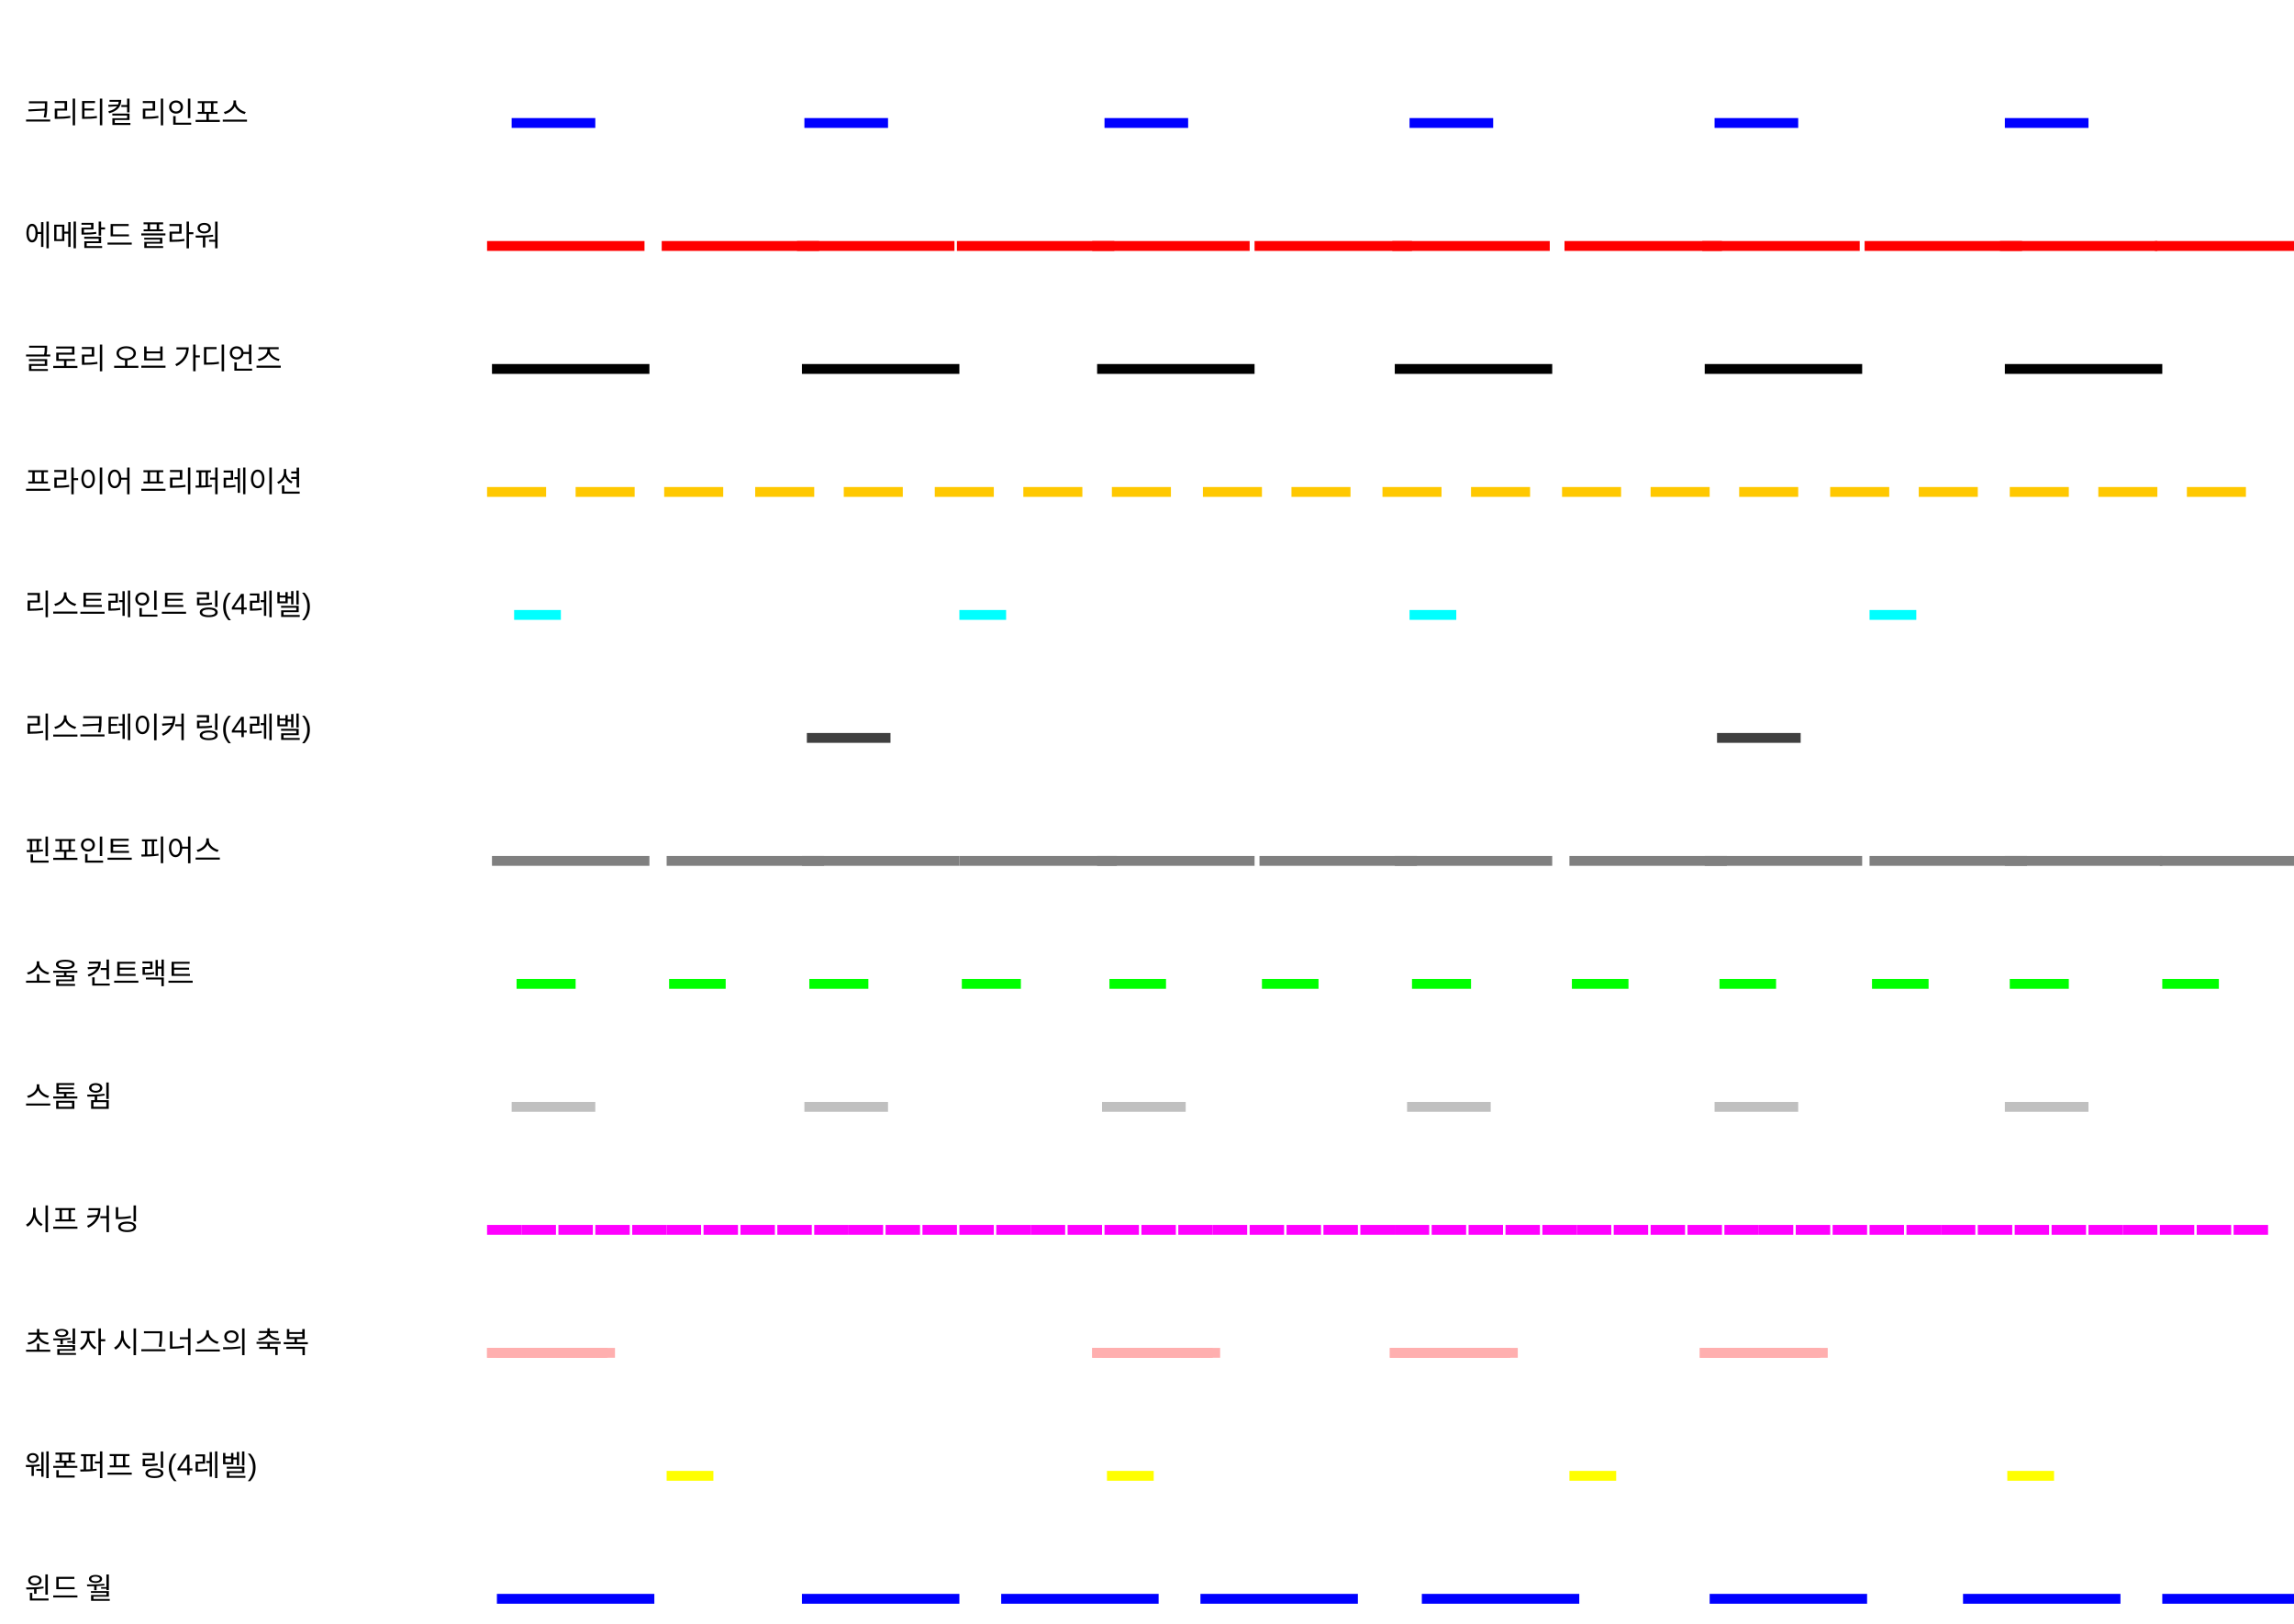
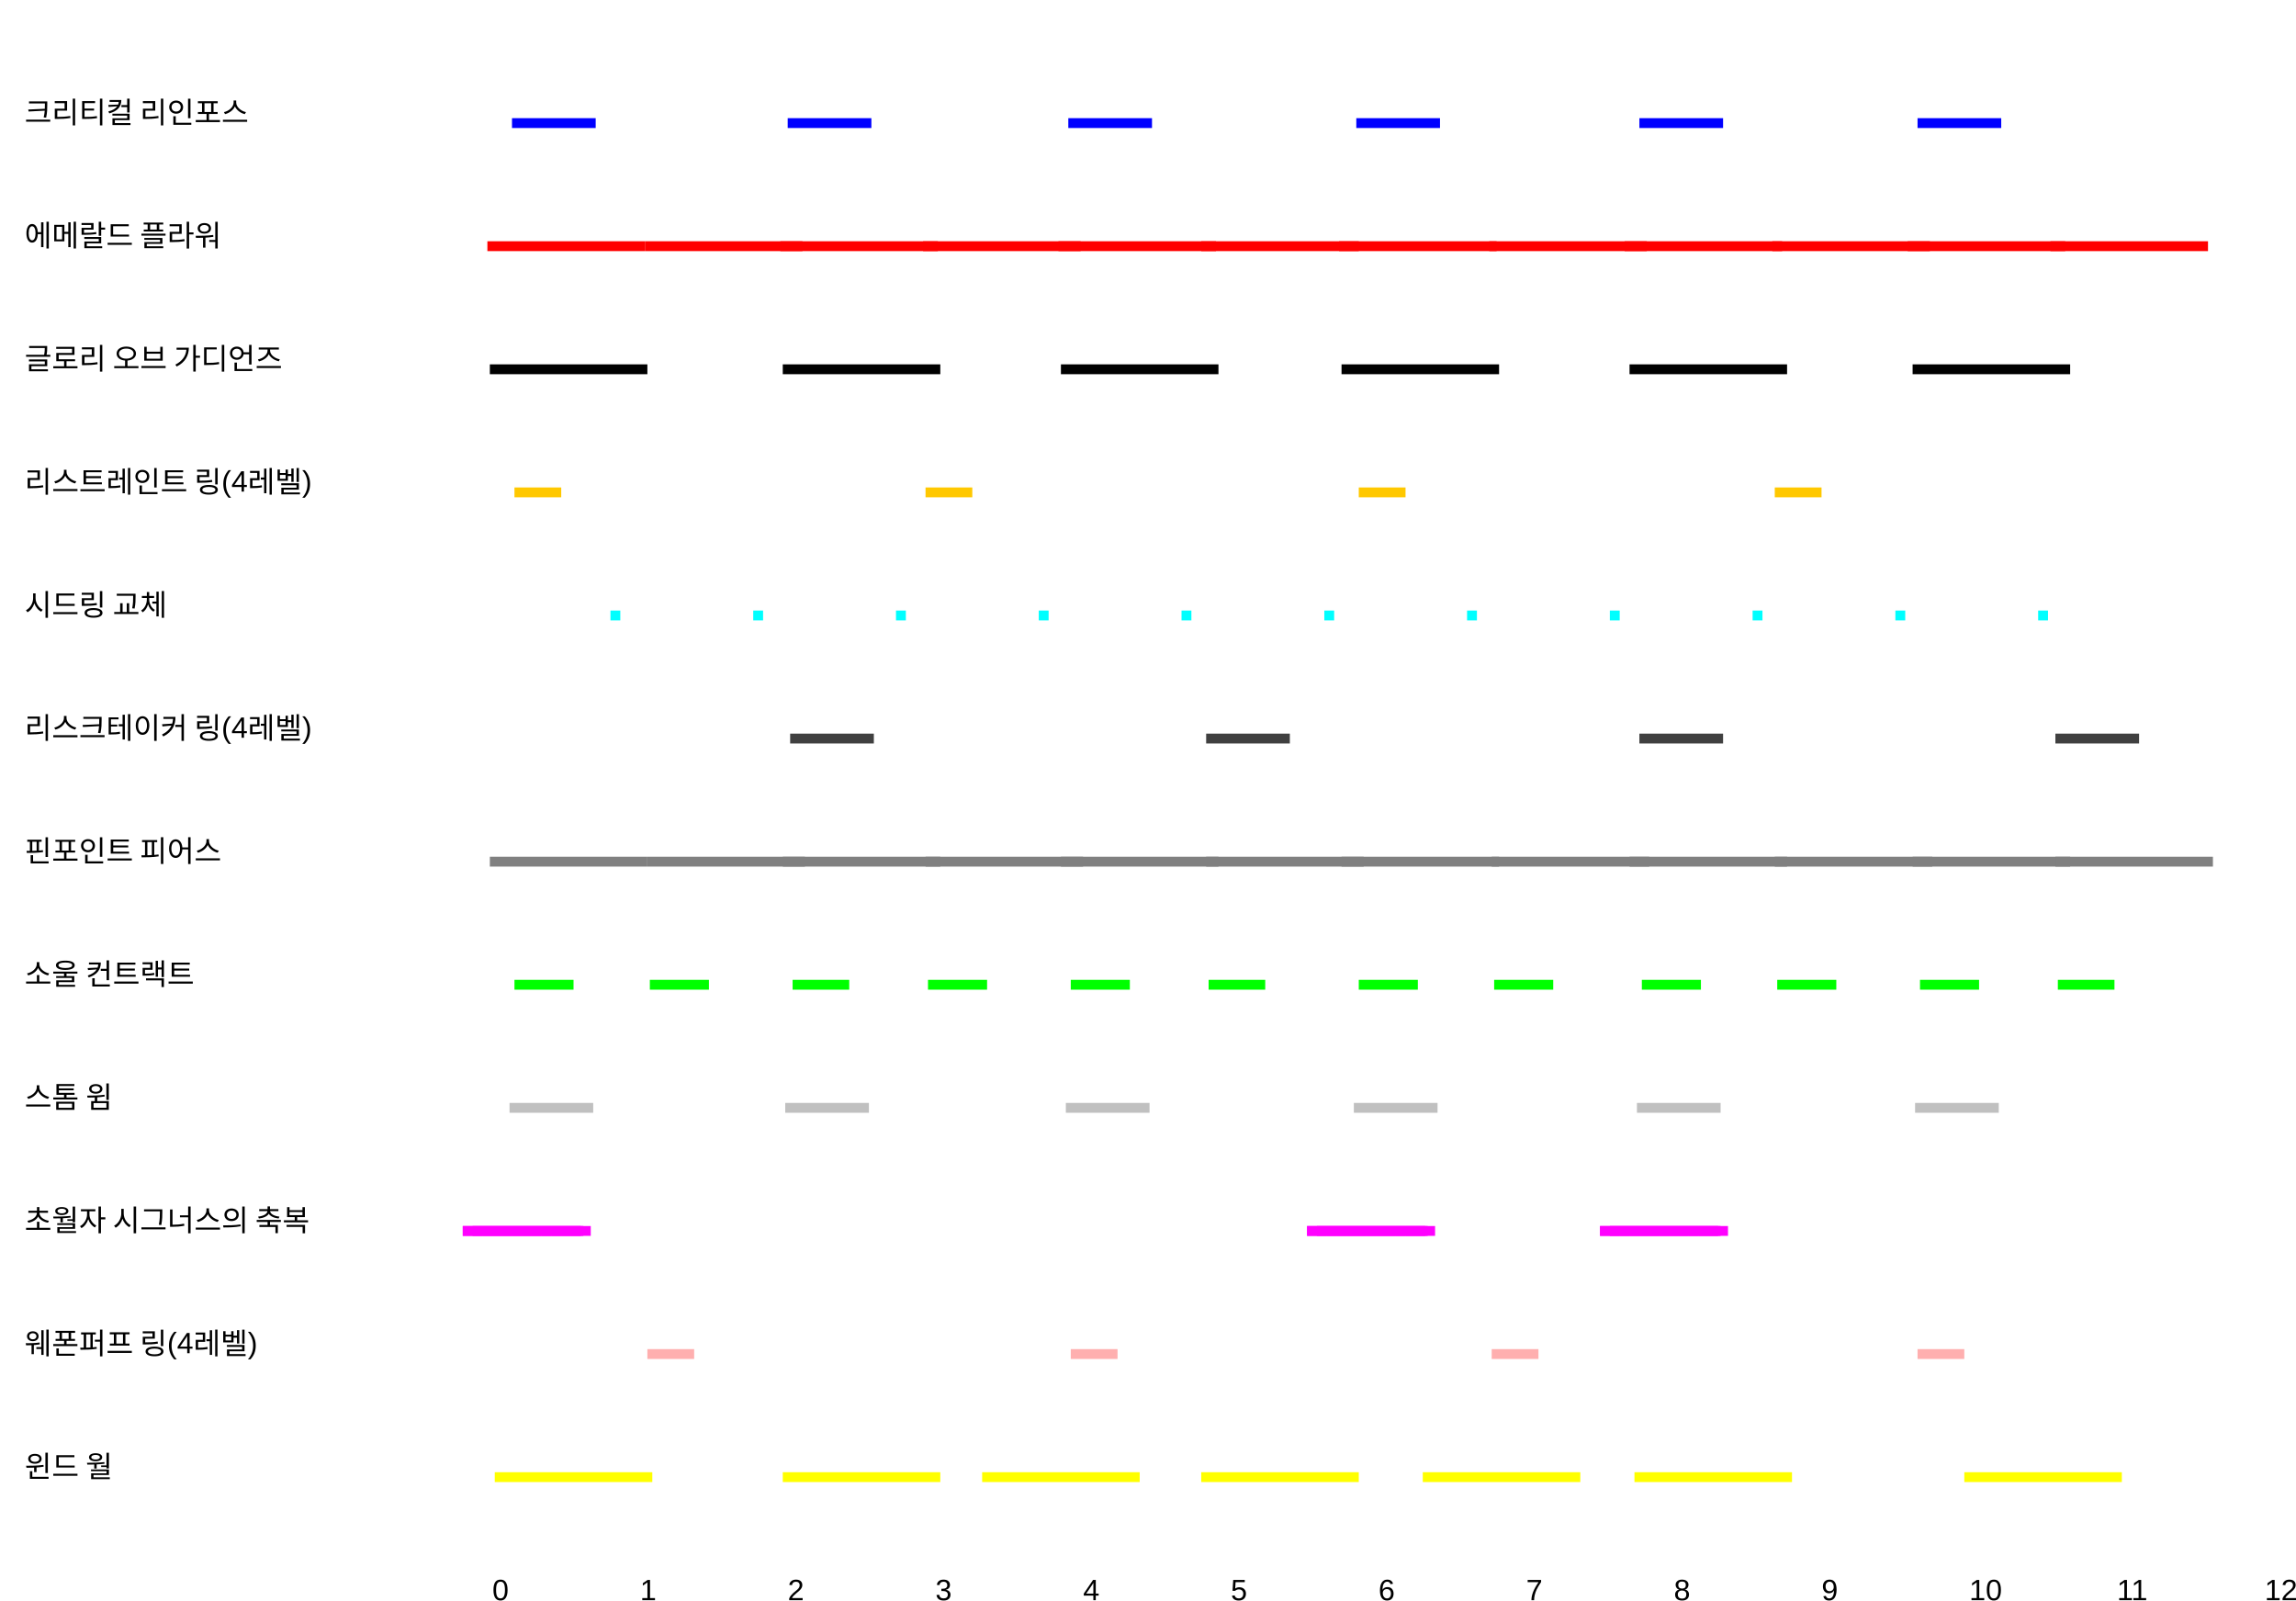
<svg xmlns="http://www.w3.org/2000/svg" style="fill-opacity:1; color-rendering:auto; color-interpolation:auto; text-rendering:auto; stroke:black; stroke-linecap:square; stroke-miterlimit:10; shape-rendering:auto; stroke-opacity:1; fill:black; stroke-dasharray:none; font-weight:normal; stroke-width:1; font-family:'Dialog'; font-style:normal; stroke-linejoin:miter; font-size:12px; stroke-dashoffset:0; image-rendering:auto;">
  <defs id="genericDefs" />
  <g>
    <g style="font-family:'Arial';">
      <text x="10" xml:space="preserve" y="50" style="stroke:none;">크리티컬 리인포스</text>
      <line x1="210" x2="240" y1="50" style="fill:none; stroke:blue; stroke-width:4;" y2="50" />
-       <line x1="329" x2="359" y1="50" style="fill:none; stroke:blue; stroke-width:4;" y2="50" />
-       <line x1="451" x2="481" y1="50" style="fill:none; stroke:blue; stroke-width:4;" y2="50" />
-       <line x1="575" x2="605" y1="50" style="fill:none; stroke:blue; stroke-width:4;" y2="50" />
-       <line x1="699" x2="729" y1="50" style="fill:none; stroke:blue; stroke-width:4;" y2="50" />
-       <line x1="817" x2="847" y1="50" style="fill:none; stroke:blue; stroke-width:4;" y2="50" />
+       <line x1="322" x2="352" y1="50" style="fill:none; stroke:blue; stroke-width:4;" y2="50" />
+       <line x1="436" x2="466" y1="50" style="fill:none; stroke:blue; stroke-width:4;" y2="50" />
+       <line x1="553" x2="583" y1="50" style="fill:none; stroke:blue; stroke-width:4;" y2="50" />
+       <line x1="668" x2="698" y1="50" style="fill:none; stroke:blue; stroke-width:4;" y2="50" />
+       <line x1="781" x2="811" y1="50" style="fill:none; stroke:blue; stroke-width:4;" y2="50" />
      <text x="10" xml:space="preserve" y="100" style="stroke-width:4; stroke:none;">에메랄드 플라워</text>
      <line x1="200" x2="260" y1="100" style="fill:none; stroke:red; stroke-width:4;" y2="100" />
-       <line x1="271" x2="331" y1="100" style="fill:none; stroke:red; stroke-width:4;" y2="100" />
-       <line x1="326" x2="386" y1="100" style="fill:none; stroke:red; stroke-width:4;" y2="100" />
-       <line x1="391" x2="451" y1="100" style="fill:none; stroke:red; stroke-width:4;" y2="100" />
-       <line x1="446" x2="506" y1="100" style="fill:none; stroke:red; stroke-width:4;" y2="100" />
-       <line x1="512" x2="572" y1="100" style="fill:none; stroke:red; stroke-width:4;" y2="100" />
-       <line x1="568" x2="628" y1="100" style="fill:none; stroke:red; stroke-width:4;" y2="100" />
-       <line x1="638" x2="698" y1="100" style="fill:none; stroke:red; stroke-width:4;" y2="100" />
-       <line x1="694" x2="754" y1="100" style="fill:none; stroke:red; stroke-width:4;" y2="100" />
-       <line x1="760" x2="820" y1="100" style="fill:none; stroke:red; stroke-width:4;" y2="100" />
-       <line x1="815" x2="875" y1="100" style="fill:none; stroke:red; stroke-width:4;" y2="100" />
-       <line x1="878" x2="938" y1="100" style="fill:none; stroke:red; stroke-width:4;" y2="100" />
+       <line x1="264" x2="324" y1="100" style="fill:none; stroke:red; stroke-width:4;" y2="100" />
+       <line x1="319" x2="379" y1="100" style="fill:none; stroke:red; stroke-width:4;" y2="100" />
+       <line x1="377" x2="437" y1="100" style="fill:none; stroke:red; stroke-width:4;" y2="100" />
+       <line x1="432" x2="492" y1="100" style="fill:none; stroke:red; stroke-width:4;" y2="100" />
+       <line x1="490" x2="550" y1="100" style="fill:none; stroke:red; stroke-width:4;" y2="100" />
+       <line x1="546" x2="606" y1="100" style="fill:none; stroke:red; stroke-width:4;" y2="100" />
+       <line x1="607" x2="667" y1="100" style="fill:none; stroke:red; stroke-width:4;" y2="100" />
+       <line x1="662" x2="722" y1="100" style="fill:none; stroke:red; stroke-width:4;" y2="100" />
+       <line x1="722" x2="782" y1="100" style="fill:none; stroke:red; stroke-width:4;" y2="100" />
+       <line x1="777" x2="837" y1="100" style="fill:none; stroke:red; stroke-width:4;" y2="100" />
+       <line x1="835" x2="895" y1="100" style="fill:none; stroke:red; stroke-width:4;" y2="100" />
      <text x="10" xml:space="preserve" y="150" style="stroke-width:4; stroke:none;">글로리 오브 가디언즈</text>
-       <line x1="202" x2="262" y1="150" style="fill:none; stroke-width:4;" y2="150" />
-       <line x1="328" x2="388" y1="150" style="fill:none; stroke-width:4;" y2="150" />
-       <line x1="448" x2="508" y1="150" style="fill:none; stroke-width:4;" y2="150" />
-       <line x1="569" x2="629" y1="150" style="fill:none; stroke-width:4;" y2="150" />
-       <line x1="695" x2="755" y1="150" style="fill:none; stroke-width:4;" y2="150" />
-       <line x1="817" x2="877" y1="150" style="fill:none; stroke-width:4;" y2="150" />
-       <text x="10" xml:space="preserve" y="200" style="stroke-width:4; stroke:none;">프라이어 프리퍼레이션</text>
-       <line x1="200" x2="220" y1="200" style="fill:none; stroke:rgb(255,200,0); stroke-width:4;" y2="200" />
-       <line x1="236" x2="256" y1="200" style="fill:none; stroke:rgb(255,200,0); stroke-width:4;" y2="200" />
-       <line x1="272" x2="292" y1="200" style="fill:none; stroke:rgb(255,200,0); stroke-width:4;" y2="200" />
-       <line x1="309" x2="329" y1="200" style="fill:none; stroke:rgb(255,200,0); stroke-width:4;" y2="200" />
-       <line x1="345" x2="365" y1="200" style="fill:none; stroke:rgb(255,200,0); stroke-width:4;" y2="200" />
-       <line x1="382" x2="402" y1="200" style="fill:none; stroke:rgb(255,200,0); stroke-width:4;" y2="200" />
-       <line x1="418" x2="438" y1="200" style="fill:none; stroke:rgb(255,200,0); stroke-width:4;" y2="200" />
-       <line x1="454" x2="474" y1="200" style="fill:none; stroke:rgb(255,200,0); stroke-width:4;" y2="200" />
-       <line x1="491" x2="511" y1="200" style="fill:none; stroke:rgb(255,200,0); stroke-width:4;" y2="200" />
-       <line x1="527" x2="547" y1="200" style="fill:none; stroke:rgb(255,200,0); stroke-width:4;" y2="200" />
-       <line x1="564" x2="584" y1="200" style="fill:none; stroke:rgb(255,200,0); stroke-width:4;" y2="200" />
-       <line x1="600" x2="620" y1="200" style="fill:none; stroke:rgb(255,200,0); stroke-width:4;" y2="200" />
-       <line x1="637" x2="657" y1="200" style="fill:none; stroke:rgb(255,200,0); stroke-width:4;" y2="200" />
-       <line x1="673" x2="693" y1="200" style="fill:none; stroke:rgb(255,200,0); stroke-width:4;" y2="200" />
-       <line x1="709" x2="729" y1="200" style="fill:none; stroke:rgb(255,200,0); stroke-width:4;" y2="200" />
-       <line x1="746" x2="766" y1="200" style="fill:none; stroke:rgb(255,200,0); stroke-width:4;" y2="200" />
-       <line x1="782" x2="802" y1="200" style="fill:none; stroke:rgb(255,200,0); stroke-width:4;" y2="200" />
-       <line x1="819" x2="839" y1="200" style="fill:none; stroke:rgb(255,200,0); stroke-width:4;" y2="200" />
-       <line x1="855" x2="875" y1="200" style="fill:none; stroke:rgb(255,200,0); stroke-width:4;" y2="200" />
-       <line x1="891" x2="911" y1="200" style="fill:none; stroke:rgb(255,200,0); stroke-width:4;" y2="200" />
-       <text x="10" xml:space="preserve" y="250" style="stroke-width:4; stroke:none;">리스트레인트 링(4레벨)</text>
-       <line x1="211" x2="226" y1="250" style="fill:none; stroke:aqua; stroke-width:4;" y2="250" />
-       <line x1="392" x2="407" y1="250" style="fill:none; stroke:aqua; stroke-width:4;" y2="250" />
-       <line x1="575" x2="590" y1="250" style="fill:none; stroke:aqua; stroke-width:4;" y2="250" />
-       <line x1="762" x2="777" y1="250" style="fill:none; stroke:aqua; stroke-width:4;" y2="250" />
+       <line x1="201" x2="261" y1="150" style="fill:none; stroke-width:4;" y2="150" />
+       <line x1="320" x2="380" y1="150" style="fill:none; stroke-width:4;" y2="150" />
+       <line x1="433" x2="493" y1="150" style="fill:none; stroke-width:4;" y2="150" />
+       <line x1="547" x2="607" y1="150" style="fill:none; stroke-width:4;" y2="150" />
+       <line x1="664" x2="724" y1="150" style="fill:none; stroke-width:4;" y2="150" />
+       <line x1="779" x2="839" y1="150" style="fill:none; stroke-width:4;" y2="150" />
+       <text x="10" xml:space="preserve" y="200" style="stroke-width:4; stroke:none;">리스트레인트 링(4레벨)</text>
+       <line x1="211" x2="226" y1="200" style="fill:none; stroke:rgb(255,200,0); stroke-width:4;" y2="200" />
+       <line x1="378" x2="393" y1="200" style="fill:none; stroke:rgb(255,200,0); stroke-width:4;" y2="200" />
+       <line x1="554" x2="569" y1="200" style="fill:none; stroke:rgb(255,200,0); stroke-width:4;" y2="200" />
+       <line x1="723" x2="738" y1="200" style="fill:none; stroke:rgb(255,200,0); stroke-width:4;" y2="200" />
+       <text x="10" xml:space="preserve" y="250" style="stroke-width:4; stroke:none;">시드링 교체</text>
+       <line x1="250" x2="250" y1="250" style="fill:none; stroke:aqua; stroke-width:4;" y2="250" />
+       <line x1="308" x2="308" y1="250" style="fill:none; stroke:aqua; stroke-width:4;" y2="250" />
+       <line x1="366" x2="366" y1="250" style="fill:none; stroke:aqua; stroke-width:4;" y2="250" />
+       <line x1="424" x2="424" y1="250" style="fill:none; stroke:aqua; stroke-width:4;" y2="250" />
+       <line x1="482" x2="482" y1="250" style="fill:none; stroke:aqua; stroke-width:4;" y2="250" />
+       <line x1="540" x2="540" y1="250" style="fill:none; stroke:aqua; stroke-width:4;" y2="250" />
+       <line x1="598" x2="598" y1="250" style="fill:none; stroke:aqua; stroke-width:4;" y2="250" />
+       <line x1="656" x2="656" y1="250" style="fill:none; stroke:aqua; stroke-width:4;" y2="250" />
+       <line x1="714" x2="714" y1="250" style="fill:none; stroke:aqua; stroke-width:4;" y2="250" />
+       <line x1="772" x2="772" y1="250" style="fill:none; stroke:aqua; stroke-width:4;" y2="250" />
+       <line x1="830" x2="830" y1="250" style="fill:none; stroke:aqua; stroke-width:4;" y2="250" />
      <text x="10" xml:space="preserve" y="300" style="stroke-width:4; stroke:none;">리스크테이커 링(4레벨)</text>
-       <line x1="330" x2="360" y1="300" style="fill:none; stroke:rgb(64,64,64); stroke-width:4;" y2="300" />
-       <line x1="700" x2="730" y1="300" style="fill:none; stroke:rgb(64,64,64); stroke-width:4;" y2="300" />
+       <line x1="323" x2="353" y1="300" style="fill:none; stroke:rgb(64,64,64); stroke-width:4;" y2="300" />
+       <line x1="492" x2="522" y1="300" style="fill:none; stroke:rgb(64,64,64); stroke-width:4;" y2="300" />
+       <line x1="668" x2="698" y1="300" style="fill:none; stroke:rgb(64,64,64); stroke-width:4;" y2="300" />
+       <line x1="837" x2="867" y1="300" style="fill:none; stroke:rgb(64,64,64); stroke-width:4;" y2="300" />
      <text x="10" xml:space="preserve" y="350" style="stroke-width:4; stroke:none;">핀포인트 피어스</text>
-       <line x1="202" x2="262" y1="350" style="fill:none; stroke:gray; stroke-width:4;" y2="350" />
-       <line x1="273" x2="333" y1="350" style="fill:none; stroke:gray; stroke-width:4;" y2="350" />
-       <line x1="328" x2="388" y1="350" style="fill:none; stroke:gray; stroke-width:4;" y2="350" />
-       <line x1="392" x2="452" y1="350" style="fill:none; stroke:gray; stroke-width:4;" y2="350" />
-       <line x1="448" x2="508" y1="350" style="fill:none; stroke:gray; stroke-width:4;" y2="350" />
-       <line x1="514" x2="574" y1="350" style="fill:none; stroke:gray; stroke-width:4;" y2="350" />
-       <line x1="569" x2="629" y1="350" style="fill:none; stroke:gray; stroke-width:4;" y2="350" />
-       <line x1="640" x2="700" y1="350" style="fill:none; stroke:gray; stroke-width:4;" y2="350" />
-       <line x1="695" x2="755" y1="350" style="fill:none; stroke:gray; stroke-width:4;" y2="350" />
-       <line x1="762" x2="822" y1="350" style="fill:none; stroke:gray; stroke-width:4;" y2="350" />
-       <line x1="817" x2="877" y1="350" style="fill:none; stroke:gray; stroke-width:4;" y2="350" />
-       <line x1="880" x2="940" y1="350" style="fill:none; stroke:gray; stroke-width:4;" y2="350" />
+       <line x1="201" x2="261" y1="350" style="fill:none; stroke:gray; stroke-width:4;" y2="350" />
+       <line x1="265" x2="325" y1="350" style="fill:none; stroke:gray; stroke-width:4;" y2="350" />
+       <line x1="320" x2="380" y1="350" style="fill:none; stroke:gray; stroke-width:4;" y2="350" />
+       <line x1="378" x2="438" y1="350" style="fill:none; stroke:gray; stroke-width:4;" y2="350" />
+       <line x1="433" x2="493" y1="350" style="fill:none; stroke:gray; stroke-width:4;" y2="350" />
+       <line x1="492" x2="552" y1="350" style="fill:none; stroke:gray; stroke-width:4;" y2="350" />
+       <line x1="547" x2="607" y1="350" style="fill:none; stroke:gray; stroke-width:4;" y2="350" />
+       <line x1="608" x2="668" y1="350" style="fill:none; stroke:gray; stroke-width:4;" y2="350" />
+       <line x1="664" x2="724" y1="350" style="fill:none; stroke:gray; stroke-width:4;" y2="350" />
+       <line x1="723" x2="783" y1="350" style="fill:none; stroke:gray; stroke-width:4;" y2="350" />
+       <line x1="779" x2="839" y1="350" style="fill:none; stroke:gray; stroke-width:4;" y2="350" />
+       <line x1="837" x2="897" y1="350" style="fill:none; stroke:gray; stroke-width:4;" y2="350" />
      <text x="10" xml:space="preserve" y="400" style="stroke-width:4; stroke:none;">소울 컨트랙트</text>
-       <line x1="212" x2="232" y1="400" style="fill:none; stroke:lime; stroke-width:4;" y2="400" />
-       <line x1="274" x2="293" y1="400" style="fill:none; stroke:lime; stroke-width:4;" y2="400" />
-       <line x1="331" x2="351" y1="400" style="fill:none; stroke:lime; stroke-width:4;" y2="400" />
-       <line x1="393" x2="413" y1="400" style="fill:none; stroke:lime; stroke-width:4;" y2="400" />
-       <line x1="453" x2="472" y1="400" style="fill:none; stroke:lime; stroke-width:4;" y2="400" />
-       <line x1="515" x2="534" y1="400" style="fill:none; stroke:lime; stroke-width:4;" y2="400" />
-       <line x1="576" x2="596" y1="400" style="fill:none; stroke:lime; stroke-width:4;" y2="400" />
-       <line x1="641" x2="660" y1="400" style="fill:none; stroke:lime; stroke-width:4;" y2="400" />
-       <line x1="701" x2="720" y1="400" style="fill:none; stroke:lime; stroke-width:4;" y2="400" />
-       <line x1="763" x2="782" y1="400" style="fill:none; stroke:lime; stroke-width:4;" y2="400" />
-       <line x1="819" x2="839" y1="400" style="fill:none; stroke:lime; stroke-width:4;" y2="400" />
-       <line x1="881" x2="900" y1="400" style="fill:none; stroke:lime; stroke-width:4;" y2="400" />
+       <line x1="211" x2="231" y1="400" style="fill:none; stroke:lime; stroke-width:4;" y2="400" />
+       <line x1="266" x2="286" y1="400" style="fill:none; stroke:lime; stroke-width:4;" y2="400" />
+       <line x1="324" x2="343" y1="400" style="fill:none; stroke:lime; stroke-width:4;" y2="400" />
+       <line x1="379" x2="399" y1="400" style="fill:none; stroke:lime; stroke-width:4;" y2="400" />
+       <line x1="437" x2="457" y1="400" style="fill:none; stroke:lime; stroke-width:4;" y2="400" />
+       <line x1="493" x2="512" y1="400" style="fill:none; stroke:lime; stroke-width:4;" y2="400" />
+       <line x1="554" x2="574" y1="400" style="fill:none; stroke:lime; stroke-width:4;" y2="400" />
+       <line x1="609" x2="629" y1="400" style="fill:none; stroke:lime; stroke-width:4;" y2="400" />
+       <line x1="669" x2="689" y1="400" style="fill:none; stroke:lime; stroke-width:4;" y2="400" />
+       <line x1="724" x2="744" y1="400" style="fill:none; stroke:lime; stroke-width:4;" y2="400" />
+       <line x1="782" x2="802" y1="400" style="fill:none; stroke:lime; stroke-width:4;" y2="400" />
+       <line x1="838" x2="857" y1="400" style="fill:none; stroke:lime; stroke-width:4;" y2="400" />
      <text x="10" xml:space="preserve" y="450" style="stroke-width:4; stroke:none;">스톰 윔</text>
-       <line x1="210" x2="240" y1="450" style="fill:none; stroke:silver; stroke-width:4;" y2="450" />
-       <line x1="329" x2="359" y1="450" style="fill:none; stroke:silver; stroke-width:4;" y2="450" />
-       <line x1="450" x2="480" y1="450" style="fill:none; stroke:silver; stroke-width:4;" y2="450" />
-       <line x1="574" x2="604" y1="450" style="fill:none; stroke:silver; stroke-width:4;" y2="450" />
-       <line x1="699" x2="729" y1="450" style="fill:none; stroke:silver; stroke-width:4;" y2="450" />
-       <line x1="817" x2="847" y1="450" style="fill:none; stroke:silver; stroke-width:4;" y2="450" />
-       <text x="10" xml:space="preserve" y="500" style="stroke-width:4; stroke:none;">시프 커닝</text>
-       <line x1="200" x2="210" y1="500" style="fill:none; stroke:fuchsia; stroke-width:4;" y2="500" />
-       <line x1="214" x2="224" y1="500" style="fill:none; stroke:fuchsia; stroke-width:4;" y2="500" />
-       <line x1="229" x2="239" y1="500" style="fill:none; stroke:fuchsia; stroke-width:4;" y2="500" />
-       <line x1="244" x2="254" y1="500" style="fill:none; stroke:fuchsia; stroke-width:4;" y2="500" />
-       <line x1="259" x2="269" y1="500" style="fill:none; stroke:fuchsia; stroke-width:4;" y2="500" />
-       <line x1="273" x2="283" y1="500" style="fill:none; stroke:fuchsia; stroke-width:4;" y2="500" />
-       <line x1="288" x2="298" y1="500" style="fill:none; stroke:fuchsia; stroke-width:4;" y2="500" />
-       <line x1="303" x2="313" y1="500" style="fill:none; stroke:fuchsia; stroke-width:4;" y2="500" />
-       <line x1="318" x2="328" y1="500" style="fill:none; stroke:fuchsia; stroke-width:4;" y2="500" />
-       <line x1="333" x2="343" y1="500" style="fill:none; stroke:fuchsia; stroke-width:4;" y2="500" />
-       <line x1="347" x2="357" y1="500" style="fill:none; stroke:fuchsia; stroke-width:4;" y2="500" />
-       <line x1="362" x2="372" y1="500" style="fill:none; stroke:fuchsia; stroke-width:4;" y2="500" />
-       <line x1="377" x2="387" y1="500" style="fill:none; stroke:fuchsia; stroke-width:4;" y2="500" />
-       <line x1="392" x2="402" y1="500" style="fill:none; stroke:fuchsia; stroke-width:4;" y2="500" />
-       <line x1="407" x2="417" y1="500" style="fill:none; stroke:fuchsia; stroke-width:4;" y2="500" />
-       <line x1="421" x2="431" y1="500" style="fill:none; stroke:fuchsia; stroke-width:4;" y2="500" />
-       <line x1="436" x2="446" y1="500" style="fill:none; stroke:fuchsia; stroke-width:4;" y2="500" />
-       <line x1="451" x2="461" y1="500" style="fill:none; stroke:fuchsia; stroke-width:4;" y2="500" />
-       <line x1="466" x2="476" y1="500" style="fill:none; stroke:fuchsia; stroke-width:4;" y2="500" />
-       <line x1="481" x2="491" y1="500" style="fill:none; stroke:fuchsia; stroke-width:4;" y2="500" />
-       <line x1="495" x2="505" y1="500" style="fill:none; stroke:fuchsia; stroke-width:4;" y2="500" />
-       <line x1="510" x2="520" y1="500" style="fill:none; stroke:fuchsia; stroke-width:4;" y2="500" />
-       <line x1="525" x2="535" y1="500" style="fill:none; stroke:fuchsia; stroke-width:4;" y2="500" />
-       <line x1="540" x2="550" y1="500" style="fill:none; stroke:fuchsia; stroke-width:4;" y2="500" />
-       <line x1="555" x2="565" y1="500" style="fill:none; stroke:fuchsia; stroke-width:4;" y2="500" />
-       <line x1="569" x2="579" y1="500" style="fill:none; stroke:fuchsia; stroke-width:4;" y2="500" />
-       <line x1="584" x2="594" y1="500" style="fill:none; stroke:fuchsia; stroke-width:4;" y2="500" />
-       <line x1="599" x2="609" y1="500" style="fill:none; stroke:fuchsia; stroke-width:4;" y2="500" />
-       <line x1="614" x2="624" y1="500" style="fill:none; stroke:fuchsia; stroke-width:4;" y2="500" />
-       <line x1="629" x2="639" y1="500" style="fill:none; stroke:fuchsia; stroke-width:4;" y2="500" />
-       <line x1="643" x2="653" y1="500" style="fill:none; stroke:fuchsia; stroke-width:4;" y2="500" />
-       <line x1="658" x2="668" y1="500" style="fill:none; stroke:fuchsia; stroke-width:4;" y2="500" />
-       <line x1="673" x2="683" y1="500" style="fill:none; stroke:fuchsia; stroke-width:4;" y2="500" />
-       <line x1="688" x2="698" y1="500" style="fill:none; stroke:fuchsia; stroke-width:4;" y2="500" />
-       <line x1="703" x2="713" y1="500" style="fill:none; stroke:fuchsia; stroke-width:4;" y2="500" />
-       <line x1="717" x2="727" y1="500" style="fill:none; stroke:fuchsia; stroke-width:4;" y2="500" />
-       <line x1="732" x2="742" y1="500" style="fill:none; stroke:fuchsia; stroke-width:4;" y2="500" />
-       <line x1="747" x2="757" y1="500" style="fill:none; stroke:fuchsia; stroke-width:4;" y2="500" />
-       <line x1="762" x2="772" y1="500" style="fill:none; stroke:fuchsia; stroke-width:4;" y2="500" />
-       <line x1="777" x2="787" y1="500" style="fill:none; stroke:fuchsia; stroke-width:4;" y2="500" />
-       <line x1="791" x2="801" y1="500" style="fill:none; stroke:fuchsia; stroke-width:4;" y2="500" />
-       <line x1="806" x2="816" y1="500" style="fill:none; stroke:fuchsia; stroke-width:4;" y2="500" />
-       <line x1="821" x2="831" y1="500" style="fill:none; stroke:fuchsia; stroke-width:4;" y2="500" />
-       <line x1="836" x2="846" y1="500" style="fill:none; stroke:fuchsia; stroke-width:4;" y2="500" />
-       <line x1="851" x2="861" y1="500" style="fill:none; stroke:fuchsia; stroke-width:4;" y2="500" />
-       <line x1="865" x2="875" y1="500" style="fill:none; stroke:fuchsia; stroke-width:4;" y2="500" />
-       <line x1="880" x2="890" y1="500" style="fill:none; stroke:fuchsia; stroke-width:4;" y2="500" />
-       <line x1="895" x2="905" y1="500" style="fill:none; stroke:fuchsia; stroke-width:4;" y2="500" />
-       <line x1="910" x2="920" y1="500" style="fill:none; stroke:fuchsia; stroke-width:4;" y2="500" />
-       <text x="10" xml:space="preserve" y="550" style="stroke-width:4; stroke:none;">초월자 시그너스의 축복</text>
-       <line x1="200" x2="204" y1="550" style="fill:none; stroke:rgb(255,175,175); stroke-width:4;" y2="550" />
-       <line x1="204" x2="208" y1="550" style="fill:none; stroke:rgb(255,175,175); stroke-width:4;" y2="550" />
-       <line x1="208" x2="212" y1="550" style="fill:none; stroke:rgb(255,175,175); stroke-width:4;" y2="550" />
-       <line x1="212" x2="216" y1="550" style="fill:none; stroke:rgb(255,175,175); stroke-width:4;" y2="550" />
-       <line x1="216" x2="220" y1="550" style="fill:none; stroke:rgb(255,175,175); stroke-width:4;" y2="550" />
-       <line x1="220" x2="224" y1="550" style="fill:none; stroke:rgb(255,175,175); stroke-width:4;" y2="550" />
-       <line x1="224" x2="228" y1="550" style="fill:none; stroke:rgb(255,175,175); stroke-width:4;" y2="550" />
-       <line x1="228" x2="232" y1="550" style="fill:none; stroke:rgb(255,175,175); stroke-width:4;" y2="550" />
-       <line x1="232" x2="236" y1="550" style="fill:none; stroke:rgb(255,175,175); stroke-width:4;" y2="550" />
-       <line x1="236" x2="240" y1="550" style="fill:none; stroke:rgb(255,175,175); stroke-width:4;" y2="550" />
-       <line x1="240" x2="244" y1="550" style="fill:none; stroke:rgb(255,175,175); stroke-width:4;" y2="550" />
-       <line x1="244" x2="248" y1="550" style="fill:none; stroke:rgb(255,175,175); stroke-width:4;" y2="550" />
-       <line x1="200" x2="245" y1="550" style="fill:none; stroke:rgb(255,175,175); stroke-width:4;" y2="550" />
-       <line x1="446" x2="450" y1="550" style="fill:none; stroke:rgb(255,175,175); stroke-width:4;" y2="550" />
-       <line x1="450" x2="454" y1="550" style="fill:none; stroke:rgb(255,175,175); stroke-width:4;" y2="550" />
-       <line x1="454" x2="458" y1="550" style="fill:none; stroke:rgb(255,175,175); stroke-width:4;" y2="550" />
-       <line x1="458" x2="462" y1="550" style="fill:none; stroke:rgb(255,175,175); stroke-width:4;" y2="550" />
-       <line x1="462" x2="466" y1="550" style="fill:none; stroke:rgb(255,175,175); stroke-width:4;" y2="550" />
-       <line x1="466" x2="470" y1="550" style="fill:none; stroke:rgb(255,175,175); stroke-width:4;" y2="550" />
-       <line x1="470" x2="474" y1="550" style="fill:none; stroke:rgb(255,175,175); stroke-width:4;" y2="550" />
-       <line x1="474" x2="478" y1="550" style="fill:none; stroke:rgb(255,175,175); stroke-width:4;" y2="550" />
-       <line x1="478" x2="482" y1="550" style="fill:none; stroke:rgb(255,175,175); stroke-width:4;" y2="550" />
-       <line x1="482" x2="486" y1="550" style="fill:none; stroke:rgb(255,175,175); stroke-width:4;" y2="550" />
-       <line x1="486" x2="490" y1="550" style="fill:none; stroke:rgb(255,175,175); stroke-width:4;" y2="550" />
-       <line x1="490" x2="494" y1="550" style="fill:none; stroke:rgb(255,175,175); stroke-width:4;" y2="550" />
-       <line x1="446" x2="491" y1="550" style="fill:none; stroke:rgb(255,175,175); stroke-width:4;" y2="550" />
-       <line x1="567" x2="571" y1="550" style="fill:none; stroke:rgb(255,175,175); stroke-width:4;" y2="550" />
-       <line x1="571" x2="575" y1="550" style="fill:none; stroke:rgb(255,175,175); stroke-width:4;" y2="550" />
-       <line x1="575" x2="579" y1="550" style="fill:none; stroke:rgb(255,175,175); stroke-width:4;" y2="550" />
-       <line x1="579" x2="583" y1="550" style="fill:none; stroke:rgb(255,175,175); stroke-width:4;" y2="550" />
-       <line x1="583" x2="587" y1="550" style="fill:none; stroke:rgb(255,175,175); stroke-width:4;" y2="550" />
-       <line x1="587" x2="591" y1="550" style="fill:none; stroke:rgb(255,175,175); stroke-width:4;" y2="550" />
-       <line x1="591" x2="595" y1="550" style="fill:none; stroke:rgb(255,175,175); stroke-width:4;" y2="550" />
-       <line x1="595" x2="599" y1="550" style="fill:none; stroke:rgb(255,175,175); stroke-width:4;" y2="550" />
-       <line x1="599" x2="603" y1="550" style="fill:none; stroke:rgb(255,175,175); stroke-width:4;" y2="550" />
-       <line x1="603" x2="607" y1="550" style="fill:none; stroke:rgb(255,175,175); stroke-width:4;" y2="550" />
-       <line x1="607" x2="611" y1="550" style="fill:none; stroke:rgb(255,175,175); stroke-width:4;" y2="550" />
-       <line x1="611" x2="615" y1="550" style="fill:none; stroke:rgb(255,175,175); stroke-width:4;" y2="550" />
-       <line x1="567" x2="612" y1="550" style="fill:none; stroke:rgb(255,175,175); stroke-width:4;" y2="550" />
-       <line x1="693" x2="697" y1="550" style="fill:none; stroke:rgb(255,175,175); stroke-width:4;" y2="550" />
-       <line x1="697" x2="701" y1="550" style="fill:none; stroke:rgb(255,175,175); stroke-width:4;" y2="550" />
-       <line x1="701" x2="705" y1="550" style="fill:none; stroke:rgb(255,175,175); stroke-width:4;" y2="550" />
-       <line x1="705" x2="709" y1="550" style="fill:none; stroke:rgb(255,175,175); stroke-width:4;" y2="550" />
-       <line x1="709" x2="713" y1="550" style="fill:none; stroke:rgb(255,175,175); stroke-width:4;" y2="550" />
-       <line x1="713" x2="717" y1="550" style="fill:none; stroke:rgb(255,175,175); stroke-width:4;" y2="550" />
-       <line x1="717" x2="721" y1="550" style="fill:none; stroke:rgb(255,175,175); stroke-width:4;" y2="550" />
-       <line x1="721" x2="725" y1="550" style="fill:none; stroke:rgb(255,175,175); stroke-width:4;" y2="550" />
-       <line x1="725" x2="729" y1="550" style="fill:none; stroke:rgb(255,175,175); stroke-width:4;" y2="550" />
-       <line x1="729" x2="733" y1="550" style="fill:none; stroke:rgb(255,175,175); stroke-width:4;" y2="550" />
-       <line x1="733" x2="737" y1="550" style="fill:none; stroke:rgb(255,175,175); stroke-width:4;" y2="550" />
-       <line x1="737" x2="741" y1="550" style="fill:none; stroke:rgb(255,175,175); stroke-width:4;" y2="550" />
-       <line x1="693" x2="738" y1="550" style="fill:none; stroke:rgb(255,175,175); stroke-width:4;" y2="550" />
-       <text x="10" xml:space="preserve" y="600" style="stroke-width:4; stroke:none;">웨폰퍼프 링(4레벨)</text>
-       <line x1="273" x2="288" y1="600" style="fill:none; stroke:yellow; stroke-width:4;" y2="600" />
-       <line x1="452" x2="467" y1="600" style="fill:none; stroke:yellow; stroke-width:4;" y2="600" />
-       <line x1="640" x2="655" y1="600" style="fill:none; stroke:yellow; stroke-width:4;" y2="600" />
-       <line x1="818" x2="833" y1="600" style="fill:none; stroke:yellow; stroke-width:4;" y2="600" />
-       <text x="10" xml:space="preserve" y="650" style="stroke-width:4; stroke:none;">윈드 월</text>
-       <line x1="204" x2="264" y1="650" style="fill:none; stroke:blue; stroke-width:4;" y2="650" />
-       <line x1="328" x2="388" y1="650" style="fill:none; stroke:blue; stroke-width:4;" y2="650" />
-       <line x1="409" x2="469" y1="650" style="fill:none; stroke:blue; stroke-width:4;" y2="650" />
-       <line x1="490" x2="550" y1="650" style="fill:none; stroke:blue; stroke-width:4;" y2="650" />
-       <line x1="580" x2="640" y1="650" style="fill:none; stroke:blue; stroke-width:4;" y2="650" />
-       <line x1="697" x2="757" y1="650" style="fill:none; stroke:blue; stroke-width:4;" y2="650" />
-       <line x1="800" x2="860" y1="650" style="fill:none; stroke:blue; stroke-width:4;" y2="650" />
-       <line x1="881" x2="941" y1="650" style="fill:none; stroke:blue; stroke-width:4;" y2="650" />
-       <text x="200" xml:space="preserve" y="700" style="stroke-width:4; stroke:none;">0</text>
-       <text x="260" xml:space="preserve" y="700" style="stroke-width:4; stroke:none;">1</text>
-       <text x="320" xml:space="preserve" y="700" style="stroke-width:4; stroke:none;">2</text>
-       <text x="380" xml:space="preserve" y="700" style="stroke-width:4; stroke:none;">3</text>
-       <text x="440" xml:space="preserve" y="700" style="stroke-width:4; stroke:none;">4</text>
-       <text x="500" xml:space="preserve" y="700" style="stroke-width:4; stroke:none;">5</text>
-       <text x="560" xml:space="preserve" y="700" style="stroke-width:4; stroke:none;">6</text>
-       <text x="620" xml:space="preserve" y="700" style="stroke-width:4; stroke:none;">7</text>
-       <text x="680" xml:space="preserve" y="700" style="stroke-width:4; stroke:none;">8</text>
-       <text x="740" xml:space="preserve" y="700" style="stroke-width:4; stroke:none;">9</text>
-       <text x="800" xml:space="preserve" y="700" style="stroke-width:4; stroke:none;">10</text>
-       <text x="860" xml:space="preserve" y="700" style="stroke-width:4; stroke:none;">11</text>
-       <text x="920" xml:space="preserve" y="700" style="stroke-width:4; stroke:none;">12</text>
+       <line x1="209" x2="239" y1="450" style="fill:none; stroke:silver; stroke-width:4;" y2="450" />
+       <line x1="321" x2="351" y1="450" style="fill:none; stroke:silver; stroke-width:4;" y2="450" />
+       <line x1="435" x2="465" y1="450" style="fill:none; stroke:silver; stroke-width:4;" y2="450" />
+       <line x1="552" x2="582" y1="450" style="fill:none; stroke:silver; stroke-width:4;" y2="450" />
+       <line x1="667" x2="697" y1="450" style="fill:none; stroke:silver; stroke-width:4;" y2="450" />
+       <line x1="780" x2="810" y1="450" style="fill:none; stroke:silver; stroke-width:4;" y2="450" />
+       <text x="10" xml:space="preserve" y="500" style="stroke-width:4; stroke:none;">초월자 시그너스의 축복</text>
+       <line x1="190" x2="194" y1="500" style="fill:none; stroke:fuchsia; stroke-width:4;" y2="500" />
+       <line x1="194" x2="198" y1="500" style="fill:none; stroke:fuchsia; stroke-width:4;" y2="500" />
+       <line x1="198" x2="202" y1="500" style="fill:none; stroke:fuchsia; stroke-width:4;" y2="500" />
+       <line x1="202" x2="206" y1="500" style="fill:none; stroke:fuchsia; stroke-width:4;" y2="500" />
+       <line x1="206" x2="210" y1="500" style="fill:none; stroke:fuchsia; stroke-width:4;" y2="500" />
+       <line x1="210" x2="214" y1="500" style="fill:none; stroke:fuchsia; stroke-width:4;" y2="500" />
+       <line x1="214" x2="218" y1="500" style="fill:none; stroke:fuchsia; stroke-width:4;" y2="500" />
+       <line x1="218" x2="222" y1="500" style="fill:none; stroke:fuchsia; stroke-width:4;" y2="500" />
+       <line x1="222" x2="226" y1="500" style="fill:none; stroke:fuchsia; stroke-width:4;" y2="500" />
+       <line x1="226" x2="230" y1="500" style="fill:none; stroke:fuchsia; stroke-width:4;" y2="500" />
+       <line x1="230" x2="234" y1="500" style="fill:none; stroke:fuchsia; stroke-width:4;" y2="500" />
+       <line x1="234" x2="238" y1="500" style="fill:none; stroke:fuchsia; stroke-width:4;" y2="500" />
+       <line x1="190" x2="235" y1="500" style="fill:none; stroke:fuchsia; stroke-width:4;" y2="500" />
+       <line x1="533" x2="537" y1="500" style="fill:none; stroke:fuchsia; stroke-width:4;" y2="500" />
+       <line x1="537" x2="541" y1="500" style="fill:none; stroke:fuchsia; stroke-width:4;" y2="500" />
+       <line x1="541" x2="545" y1="500" style="fill:none; stroke:fuchsia; stroke-width:4;" y2="500" />
+       <line x1="545" x2="549" y1="500" style="fill:none; stroke:fuchsia; stroke-width:4;" y2="500" />
+       <line x1="549" x2="553" y1="500" style="fill:none; stroke:fuchsia; stroke-width:4;" y2="500" />
+       <line x1="553" x2="557" y1="500" style="fill:none; stroke:fuchsia; stroke-width:4;" y2="500" />
+       <line x1="557" x2="561" y1="500" style="fill:none; stroke:fuchsia; stroke-width:4;" y2="500" />
+       <line x1="561" x2="565" y1="500" style="fill:none; stroke:fuchsia; stroke-width:4;" y2="500" />
+       <line x1="565" x2="569" y1="500" style="fill:none; stroke:fuchsia; stroke-width:4;" y2="500" />
+       <line x1="569" x2="573" y1="500" style="fill:none; stroke:fuchsia; stroke-width:4;" y2="500" />
+       <line x1="573" x2="577" y1="500" style="fill:none; stroke:fuchsia; stroke-width:4;" y2="500" />
+       <line x1="577" x2="581" y1="500" style="fill:none; stroke:fuchsia; stroke-width:4;" y2="500" />
+       <line x1="533" x2="578" y1="500" style="fill:none; stroke:fuchsia; stroke-width:4;" y2="500" />
+       <line x1="652" x2="656" y1="500" style="fill:none; stroke:fuchsia; stroke-width:4;" y2="500" />
+       <line x1="656" x2="660" y1="500" style="fill:none; stroke:fuchsia; stroke-width:4;" y2="500" />
+       <line x1="660" x2="664" y1="500" style="fill:none; stroke:fuchsia; stroke-width:4;" y2="500" />
+       <line x1="664" x2="668" y1="500" style="fill:none; stroke:fuchsia; stroke-width:4;" y2="500" />
+       <line x1="668" x2="672" y1="500" style="fill:none; stroke:fuchsia; stroke-width:4;" y2="500" />
+       <line x1="672" x2="676" y1="500" style="fill:none; stroke:fuchsia; stroke-width:4;" y2="500" />
+       <line x1="676" x2="680" y1="500" style="fill:none; stroke:fuchsia; stroke-width:4;" y2="500" />
+       <line x1="680" x2="684" y1="500" style="fill:none; stroke:fuchsia; stroke-width:4;" y2="500" />
+       <line x1="684" x2="688" y1="500" style="fill:none; stroke:fuchsia; stroke-width:4;" y2="500" />
+       <line x1="688" x2="692" y1="500" style="fill:none; stroke:fuchsia; stroke-width:4;" y2="500" />
+       <line x1="692" x2="696" y1="500" style="fill:none; stroke:fuchsia; stroke-width:4;" y2="500" />
+       <line x1="696" x2="700" y1="500" style="fill:none; stroke:fuchsia; stroke-width:4;" y2="500" />
+       <line x1="652" x2="697" y1="500" style="fill:none; stroke:fuchsia; stroke-width:4;" y2="500" />
+       <text x="10" xml:space="preserve" y="550" style="stroke-width:4; stroke:none;">웨폰퍼프 링(4레벨)</text>
+       <line x1="265" x2="280" y1="550" style="fill:none; stroke:rgb(255,175,175); stroke-width:4;" y2="550" />
+       <line x1="437" x2="452" y1="550" style="fill:none; stroke:rgb(255,175,175); stroke-width:4;" y2="550" />
+       <line x1="608" x2="623" y1="550" style="fill:none; stroke:rgb(255,175,175); stroke-width:4;" y2="550" />
+       <line x1="781" x2="796" y1="550" style="fill:none; stroke:rgb(255,175,175); stroke-width:4;" y2="550" />
+       <text x="10" xml:space="preserve" y="600" style="stroke-width:4; stroke:none;">윈드 월</text>
+       <line x1="203" x2="263" y1="600" style="fill:none; stroke:yellow; stroke-width:4;" y2="600" />
+       <line x1="320" x2="380" y1="600" style="fill:none; stroke:yellow; stroke-width:4;" y2="600" />
+       <line x1="401" x2="461" y1="600" style="fill:none; stroke:yellow; stroke-width:4;" y2="600" />
+       <line x1="490" x2="550" y1="600" style="fill:none; stroke:yellow; stroke-width:4;" y2="600" />
+       <line x1="580" x2="640" y1="600" style="fill:none; stroke:yellow; stroke-width:4;" y2="600" />
+       <line x1="666" x2="726" y1="600" style="fill:none; stroke:yellow; stroke-width:4;" y2="600" />
+       <line x1="800" x2="860" y1="600" style="fill:none; stroke:yellow; stroke-width:4;" y2="600" />
+       <text x="200" xml:space="preserve" y="650" style="stroke-width:4; stroke:none;">0</text>
+       <text x="260" xml:space="preserve" y="650" style="stroke-width:4; stroke:none;">1</text>
+       <text x="320" xml:space="preserve" y="650" style="stroke-width:4; stroke:none;">2</text>
+       <text x="380" xml:space="preserve" y="650" style="stroke-width:4; stroke:none;">3</text>
+       <text x="440" xml:space="preserve" y="650" style="stroke-width:4; stroke:none;">4</text>
+       <text x="500" xml:space="preserve" y="650" style="stroke-width:4; stroke:none;">5</text>
+       <text x="560" xml:space="preserve" y="650" style="stroke-width:4; stroke:none;">6</text>
+       <text x="620" xml:space="preserve" y="650" style="stroke-width:4; stroke:none;">7</text>
+       <text x="680" xml:space="preserve" y="650" style="stroke-width:4; stroke:none;">8</text>
+       <text x="740" xml:space="preserve" y="650" style="stroke-width:4; stroke:none;">9</text>
+       <text x="800" xml:space="preserve" y="650" style="stroke-width:4; stroke:none;">10</text>
+       <text x="860" xml:space="preserve" y="650" style="stroke-width:4; stroke:none;">11</text>
+       <text x="920" xml:space="preserve" y="650" style="stroke-width:4; stroke:none;">12</text>
    </g>
  </g>
</svg>
